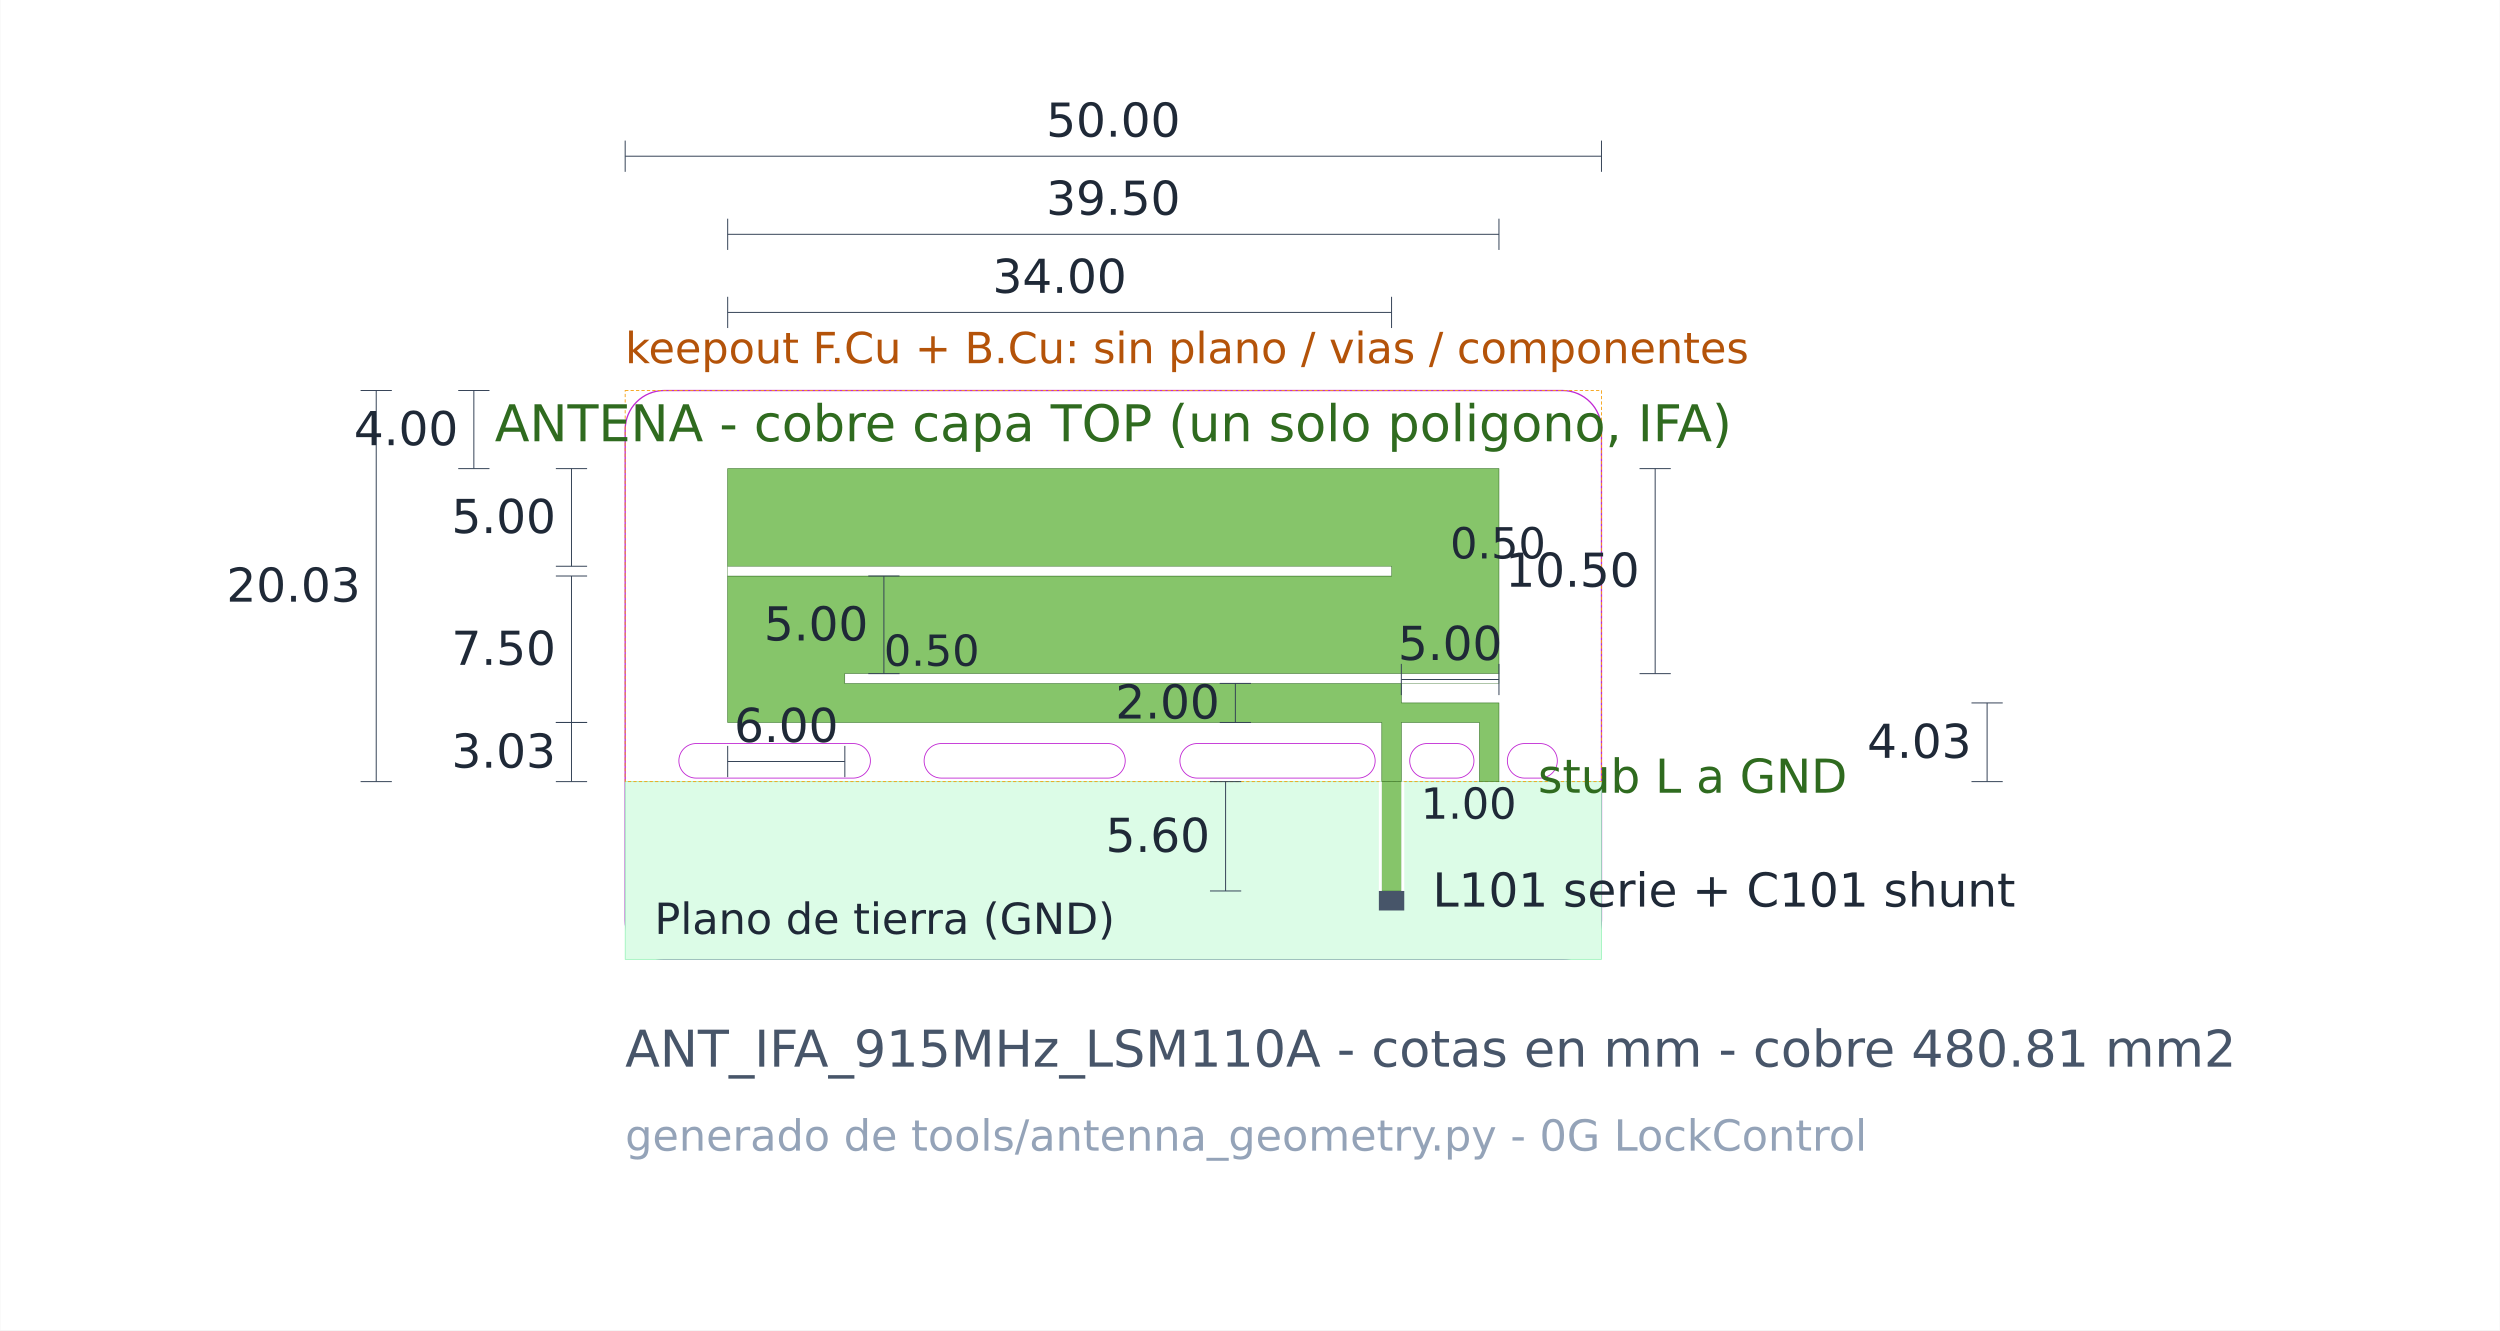
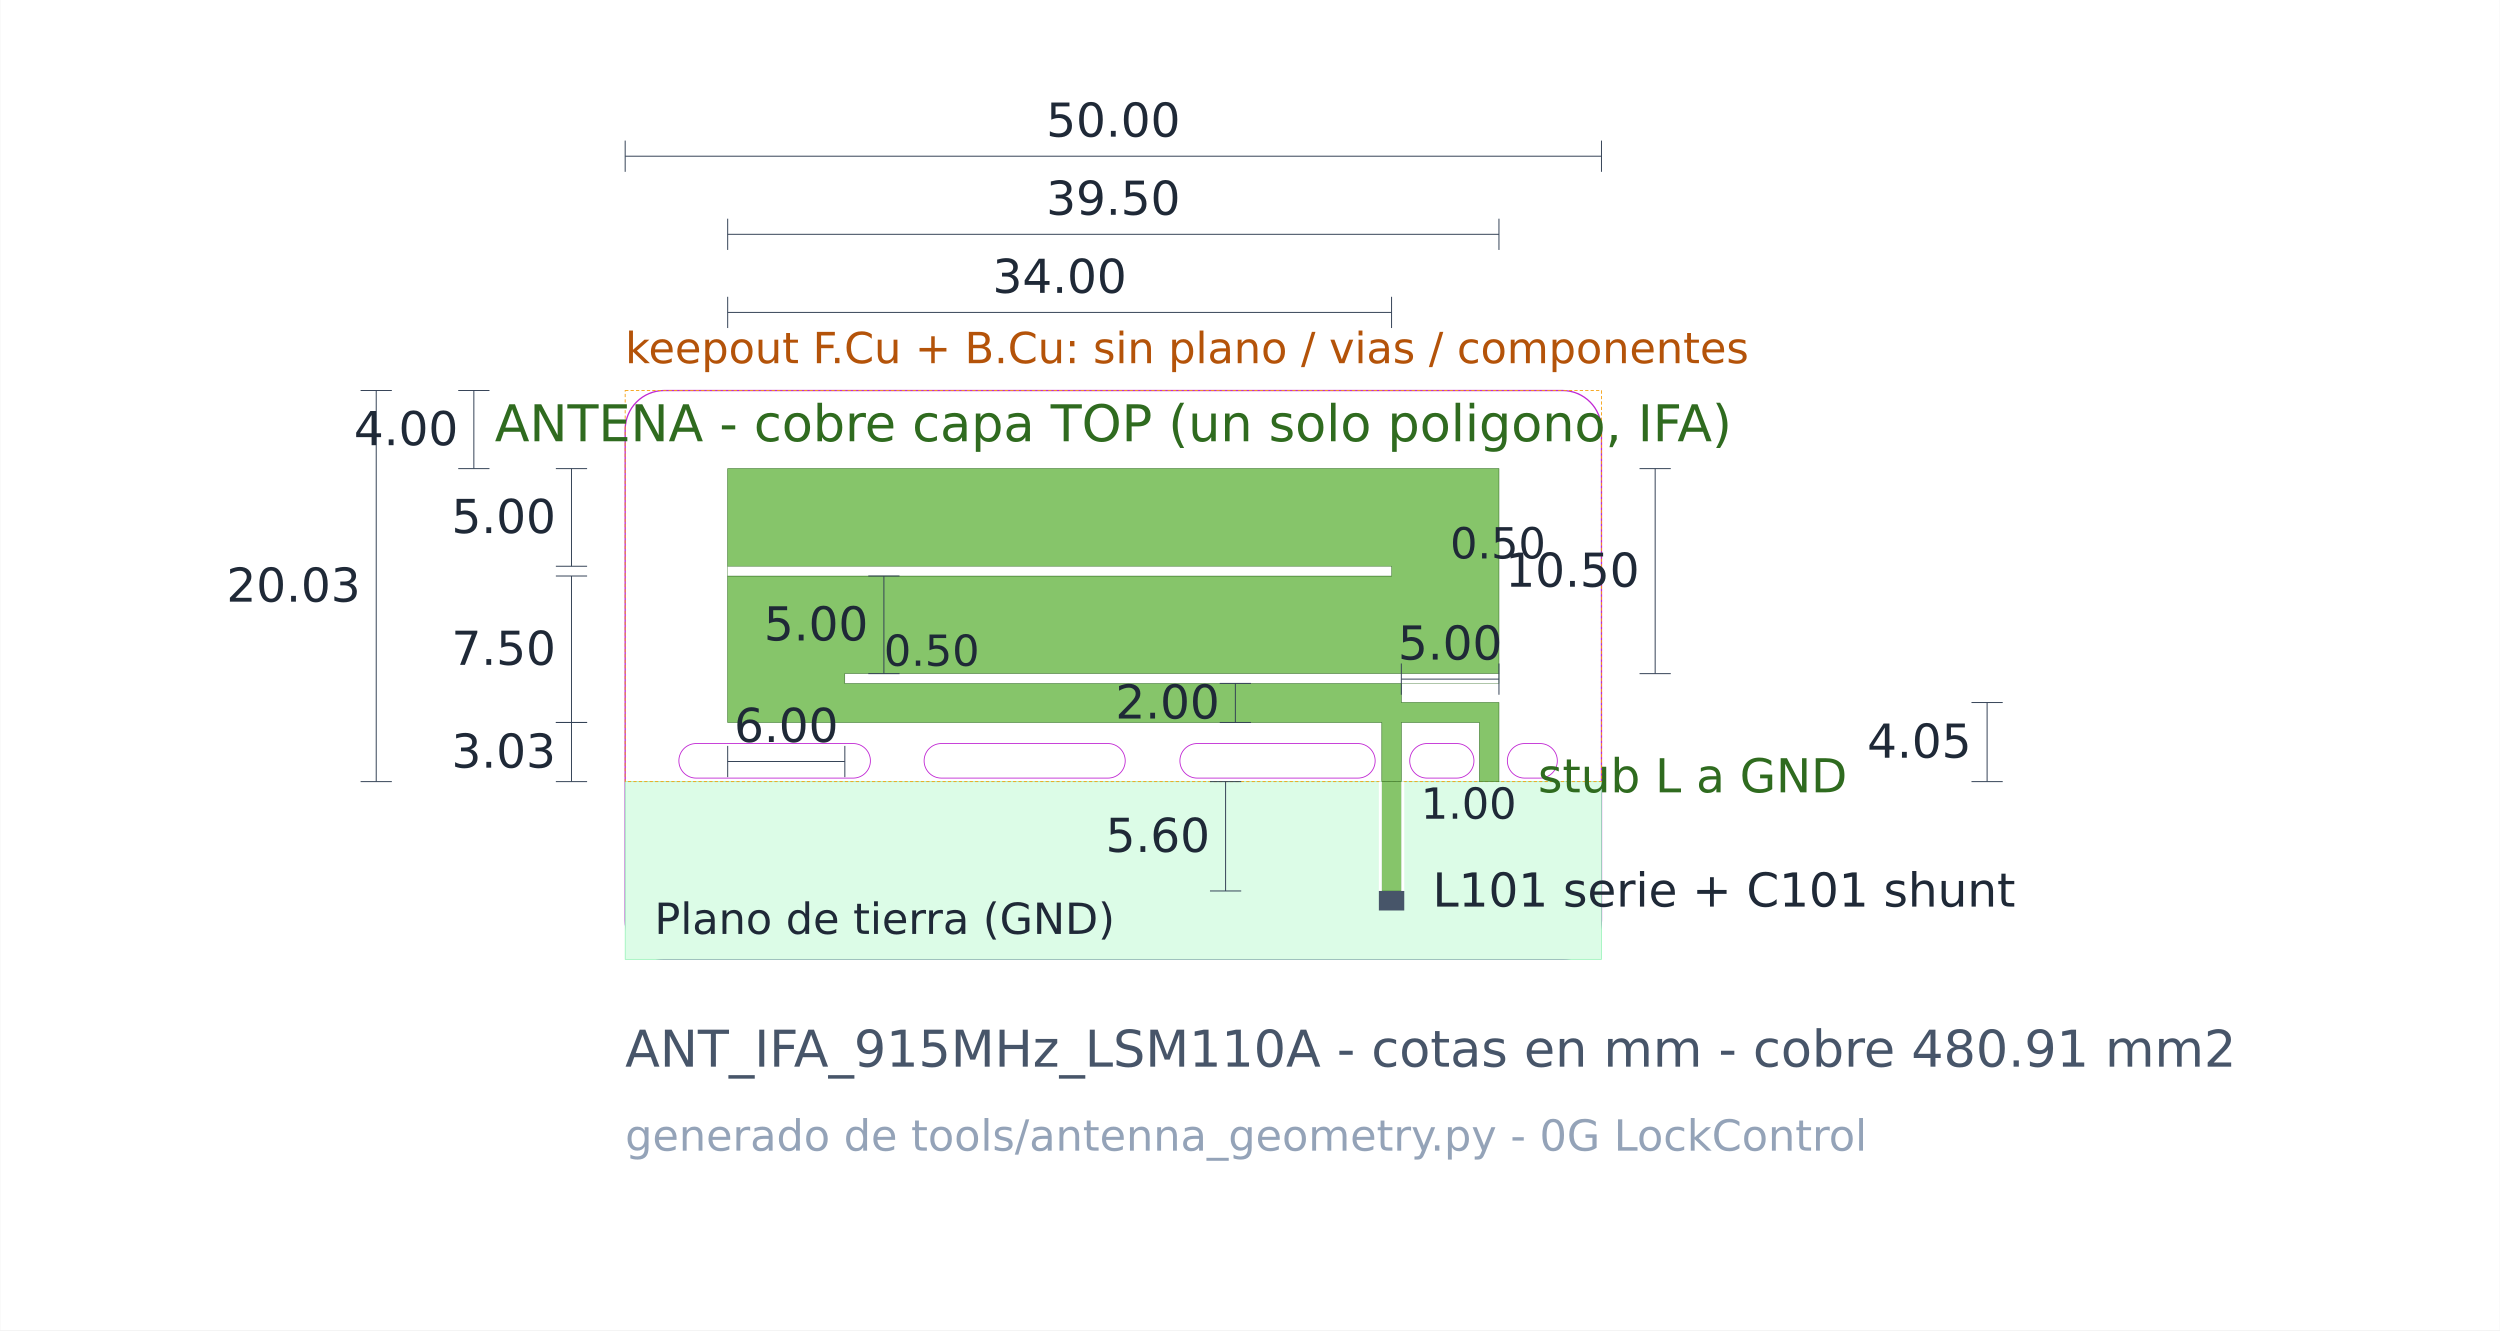
<svg xmlns="http://www.w3.org/2000/svg" width="2304" height="1226" viewBox="0 0 2304.00 1226.34">
  <rect width="100%" height="100%" fill="#ffffff" />
  <rect x="576.00" y="360.00" width="900.00" height="524.34" rx="36.00" fill="none" stroke="#c026d3" stroke-width="1.2" />
  <rect x="576.00" y="720.54" width="900.00" height="163.80" fill="#dcfce7" stroke="#86efac" stroke-width="0.6" />
  <text x="603.00" y="860.94" font-size="39.60" text-anchor="start" fill="#1f2937" font-family="DejaVu Sans, Helvetica, Arial, sans-serif">Plano de tierra (GND)</text>
  <rect x="576.00" y="360.00" width="900.00" height="360.54" fill="none" stroke="#f59e0b" stroke-width="0.8" stroke-dasharray="3 2" />
  <text x="576.00" y="334.80" font-size="39.60" text-anchor="start" fill="#b45309" font-family="DejaVu Sans, Helvetica, Arial, sans-serif">keepout F.Cu + B.Cu: sin plano / vias / componentes</text>
-   <polygon points="670.50,432.00 1381.50,432.00 1381.50,621.00 778.50,621.00 778.50,630.00 1291.50,630.00 1291.50,648.00 1381.50,648.00 1381.50,720.54 1363.50,720.54 1363.50,666.00 1291.50,666.00 1291.50,720.54 1273.50,720.54 1273.50,666.00 670.50,666.00 670.50,531.00 1282.50,531.00 1282.50,522.00 670.50,522.00" fill="#86c56a" stroke="#2f6b1f" stroke-width="0.5" />
+   <polygon points="670.50,432.00 1381.50,432.00 1381.50,621.00 778.50,621.00 778.50,630.00 1291.50,630.00 1291.50,647.64 1381.50,647.64 1381.50,720.54 1363.50,720.54 1363.50,666.00 1291.50,666.00 1291.50,720.54 1273.50,720.54 1273.50,666.00 670.50,666.00 670.50,531.00 1282.50,531.00 1282.50,522.00 670.50,522.00" fill="#86c56a" stroke="#2f6b1f" stroke-width="0.5" />
  <rect x="670.50" y="522.00" width="612.00" height="9.00" fill="#ffffff" stroke="#2f6b1f" stroke-width="0.35" />
  <rect x="778.50" y="621.00" width="603.00" height="9.00" fill="#ffffff" stroke="#2f6b1f" stroke-width="0.35" />
  <rect x="625.50" y="685.44" width="176.58" height="31.86" rx="15.93" fill="#ffffff" stroke="#c026d3" stroke-width="0.8" />
  <rect x="851.58" y="685.44" width="185.40" height="31.86" rx="15.93" fill="#ffffff" stroke="#c026d3" stroke-width="0.8" />
  <rect x="1087.38" y="685.44" width="180.00" height="31.86" rx="15.93" fill="#ffffff" stroke="#c026d3" stroke-width="0.8" />
  <rect x="1299.24" y="685.44" width="59.22" height="31.86" rx="15.93" fill="#ffffff" stroke="#c026d3" stroke-width="0.8" />
  <rect x="1389.24" y="685.44" width="46.08" height="31.86" rx="15.93" fill="#ffffff" stroke="#c026d3" stroke-width="0.8" />
  <rect x="1273.50" y="720.54" width="18.00" height="100.80" fill="#86c56a" stroke="#2f6b1f" stroke-width="0.4" />
  <rect x="1270.80" y="720.54" width="2.70" height="100.80" fill="#ffffff" stroke="none" />
  <rect x="1291.50" y="720.54" width="2.70" height="100.80" fill="#ffffff" stroke="none" />
  <rect x="1270.80" y="821.34" width="23.40" height="18.00" fill="#475569" />
  <text x="1320.30" y="835.74" font-size="43.20" text-anchor="start" fill="#1f2937" font-family="DejaVu Sans, Helvetica, Arial, sans-serif">L101 serie + C101 shunt</text>
  <text x="1026.00" y="406.80" font-size="46.80" text-anchor="middle" fill="#2f6b1f" font-family="DejaVu Sans, Helvetica, Arial, sans-serif">ANTENA - cobre capa TOP (un solo poligono, IFA)</text>
-   <text x="1417.50" y="730.80" font-size="43.20" text-anchor="start" fill="#2f6b1f" font-family="DejaVu Sans, Helvetica, Arial, sans-serif">stub L a GND</text>
+   <text x="1417.50" y="730.44" font-size="43.20" text-anchor="start" fill="#2f6b1f" font-family="DejaVu Sans, Helvetica, Arial, sans-serif">stub L a GND</text>
  <line x1="576.00" y1="144.00" x2="1476.00" y2="144.00" stroke="#334155" stroke-width="0.9" />
  <line x1="576.00" y1="129.60" x2="576.00" y2="158.40" stroke="#334155" stroke-width="0.9" />
  <line x1="1476.00" y1="129.60" x2="1476.00" y2="158.40" stroke="#334155" stroke-width="0.9" />
  <text x="1026.00" y="126.00" font-size="43.20" text-anchor="middle" fill="#1f2937" font-family="DejaVu Sans, Helvetica, Arial, sans-serif">50.00</text>
  <line x1="670.50" y1="216.00" x2="1381.50" y2="216.00" stroke="#334155" stroke-width="0.9" />
  <line x1="670.50" y1="201.60" x2="670.50" y2="230.40" stroke="#334155" stroke-width="0.9" />
  <line x1="1381.50" y1="201.60" x2="1381.50" y2="230.40" stroke="#334155" stroke-width="0.9" />
  <text x="1026.00" y="198.00" font-size="43.20" text-anchor="middle" fill="#1f2937" font-family="DejaVu Sans, Helvetica, Arial, sans-serif">39.50</text>
  <line x1="670.50" y1="288.00" x2="1282.50" y2="288.00" stroke="#334155" stroke-width="0.9" />
  <line x1="670.50" y1="273.60" x2="670.50" y2="302.40" stroke="#334155" stroke-width="0.9" />
  <line x1="1282.50" y1="273.60" x2="1282.50" y2="302.40" stroke="#334155" stroke-width="0.9" />
  <text x="976.50" y="270.00" font-size="43.20" text-anchor="middle" fill="#1f2937" font-family="DejaVu Sans, Helvetica, Arial, sans-serif">34.00</text>
  <line x1="670.50" y1="702.00" x2="778.50" y2="702.00" stroke="#334155" stroke-width="0.9" />
  <line x1="670.50" y1="687.60" x2="670.50" y2="716.40" stroke="#334155" stroke-width="0.9" />
  <line x1="778.50" y1="687.60" x2="778.50" y2="716.40" stroke="#334155" stroke-width="0.9" />
  <text x="724.50" y="684.00" font-size="43.20" text-anchor="middle" fill="#1f2937" font-family="DejaVu Sans, Helvetica, Arial, sans-serif">6.00</text>
-   <line x1="1291.50" y1="626.40" x2="1381.50" y2="626.40" stroke="#334155" stroke-width="0.9" />
-   <line x1="1291.50" y1="612.00" x2="1291.50" y2="640.80" stroke="#334155" stroke-width="0.9" />
-   <line x1="1381.50" y1="612.00" x2="1381.50" y2="640.80" stroke="#334155" stroke-width="0.9" />
-   <text x="1336.50" y="608.40" font-size="43.20" text-anchor="middle" fill="#1f2937" font-family="DejaVu Sans, Helvetica, Arial, sans-serif">5.00</text>
+   <line x1="1291.50" y1="626.04" x2="1381.50" y2="626.04" stroke="#334155" stroke-width="0.9" />
+   <line x1="1291.50" y1="611.64" x2="1291.50" y2="640.44" stroke="#334155" stroke-width="0.9" />
+   <line x1="1381.50" y1="611.64" x2="1381.50" y2="640.44" stroke="#334155" stroke-width="0.9" />
+   <text x="1336.50" y="608.04" font-size="43.20" text-anchor="middle" fill="#1f2937" font-family="DejaVu Sans, Helvetica, Arial, sans-serif">5.00</text>
  <line x1="346.50" y1="360.00" x2="346.50" y2="720.54" stroke="#334155" stroke-width="0.9" />
  <line x1="332.10" y1="360.00" x2="360.90" y2="360.00" stroke="#334155" stroke-width="0.9" />
  <line x1="332.10" y1="720.54" x2="360.90" y2="720.54" stroke="#334155" stroke-width="0.9" />
  <text x="332.10" y="554.67" font-size="43.20" text-anchor="end" fill="#1f2937" font-family="DejaVu Sans, Helvetica, Arial, sans-serif">20.03</text>
  <line x1="436.50" y1="360.00" x2="436.50" y2="432.00" stroke="#334155" stroke-width="0.9" />
  <line x1="422.10" y1="360.00" x2="450.90" y2="360.00" stroke="#334155" stroke-width="0.9" />
  <line x1="422.10" y1="432.00" x2="450.90" y2="432.00" stroke="#334155" stroke-width="0.9" />
  <text x="422.10" y="410.40" font-size="43.20" text-anchor="end" fill="#1f2937" font-family="DejaVu Sans, Helvetica, Arial, sans-serif">4.00</text>
  <line x1="526.50" y1="432.00" x2="526.50" y2="522.00" stroke="#334155" stroke-width="0.9" />
  <line x1="512.10" y1="432.00" x2="540.90" y2="432.00" stroke="#334155" stroke-width="0.9" />
  <line x1="512.10" y1="522.00" x2="540.90" y2="522.00" stroke="#334155" stroke-width="0.9" />
  <text x="512.10" y="491.40" font-size="43.20" text-anchor="end" fill="#1f2937" font-family="DejaVu Sans, Helvetica, Arial, sans-serif">5.00</text>
  <line x1="526.50" y1="531.00" x2="526.50" y2="666.00" stroke="#334155" stroke-width="0.9" />
  <line x1="512.10" y1="531.00" x2="540.90" y2="531.00" stroke="#334155" stroke-width="0.9" />
  <line x1="512.10" y1="666.00" x2="540.90" y2="666.00" stroke="#334155" stroke-width="0.9" />
  <text x="512.10" y="612.90" font-size="43.20" text-anchor="end" fill="#1f2937" font-family="DejaVu Sans, Helvetica, Arial, sans-serif">7.50</text>
  <line x1="526.50" y1="666.00" x2="526.50" y2="720.54" stroke="#334155" stroke-width="0.9" />
  <line x1="512.10" y1="666.00" x2="540.90" y2="666.00" stroke="#334155" stroke-width="0.9" />
  <line x1="512.10" y1="720.54" x2="540.90" y2="720.54" stroke="#334155" stroke-width="0.9" />
  <text x="512.10" y="707.67" font-size="43.20" text-anchor="end" fill="#1f2937" font-family="DejaVu Sans, Helvetica, Arial, sans-serif">3.03</text>
  <line x1="814.50" y1="531.00" x2="814.50" y2="621.00" stroke="#334155" stroke-width="0.9" />
  <line x1="800.10" y1="531.00" x2="828.90" y2="531.00" stroke="#334155" stroke-width="0.9" />
  <line x1="800.10" y1="621.00" x2="828.90" y2="621.00" stroke="#334155" stroke-width="0.9" />
  <text x="800.10" y="590.40" font-size="43.20" text-anchor="end" fill="#1f2937" font-family="DejaVu Sans, Helvetica, Arial, sans-serif">5.00</text>
  <line x1="1138.50" y1="630.00" x2="1138.50" y2="666.00" stroke="#334155" stroke-width="0.9" />
  <line x1="1124.10" y1="630.00" x2="1152.90" y2="630.00" stroke="#334155" stroke-width="0.9" />
  <line x1="1124.10" y1="666.00" x2="1152.90" y2="666.00" stroke="#334155" stroke-width="0.9" />
  <text x="1124.10" y="662.40" font-size="43.20" text-anchor="end" fill="#1f2937" font-family="DejaVu Sans, Helvetica, Arial, sans-serif">2.00</text>
  <line x1="1525.50" y1="432.00" x2="1525.50" y2="621.00" stroke="#334155" stroke-width="0.9" />
  <line x1="1511.10" y1="432.00" x2="1539.90" y2="432.00" stroke="#334155" stroke-width="0.9" />
  <line x1="1511.10" y1="621.00" x2="1539.90" y2="621.00" stroke="#334155" stroke-width="0.9" />
  <text x="1511.10" y="540.90" font-size="43.20" text-anchor="end" fill="#1f2937" font-family="DejaVu Sans, Helvetica, Arial, sans-serif">10.50</text>
-   <line x1="1831.50" y1="648.00" x2="1831.50" y2="720.54" stroke="#334155" stroke-width="0.9" />
-   <line x1="1817.10" y1="648.00" x2="1845.90" y2="648.00" stroke="#334155" stroke-width="0.9" />
+   <line x1="1831.50" y1="647.64" x2="1831.50" y2="720.54" stroke="#334155" stroke-width="0.9" />
+   <line x1="1817.10" y1="647.64" x2="1845.90" y2="647.64" stroke="#334155" stroke-width="0.9" />
  <line x1="1817.10" y1="720.54" x2="1845.90" y2="720.54" stroke="#334155" stroke-width="0.9" />
-   <text x="1817.10" y="698.67" font-size="43.20" text-anchor="end" fill="#1f2937" font-family="DejaVu Sans, Helvetica, Arial, sans-serif">4.03</text>
+   <text x="1817.10" y="698.49" font-size="43.20" text-anchor="end" fill="#1f2937" font-family="DejaVu Sans, Helvetica, Arial, sans-serif">4.05</text>
  <line x1="1129.50" y1="720.54" x2="1129.50" y2="821.34" stroke="#334155" stroke-width="0.9" />
  <line x1="1115.10" y1="720.54" x2="1143.90" y2="720.54" stroke="#334155" stroke-width="0.9" />
  <line x1="1115.10" y1="821.34" x2="1143.90" y2="821.34" stroke="#334155" stroke-width="0.9" />
  <text x="1115.10" y="785.34" font-size="43.20" text-anchor="end" fill="#1f2937" font-family="DejaVu Sans, Helvetica, Arial, sans-serif">5.60</text>
  <text x="1336.50" y="514.80" font-size="39.60" text-anchor="start" fill="#1f2937" font-family="DejaVu Sans, Helvetica, Arial, sans-serif">0.50</text>
  <text x="814.50" y="613.80" font-size="39.60" text-anchor="start" fill="#1f2937" font-family="DejaVu Sans, Helvetica, Arial, sans-serif">0.50</text>
  <text x="1309.50" y="754.74" font-size="39.60" text-anchor="start" fill="#1f2937" font-family="DejaVu Sans, Helvetica, Arial, sans-serif">1.00</text>
-   <text x="576.00" y="983.34" font-size="46.80" text-anchor="start" fill="#475569" font-family="DejaVu Sans, Helvetica, Arial, sans-serif">ANT_IFA_915MHz_LSM110A - cotas en mm - cobre 480.81 mm2</text>
+   <text x="576.00" y="983.34" font-size="46.80" text-anchor="start" fill="#475569" font-family="DejaVu Sans, Helvetica, Arial, sans-serif">ANT_IFA_915MHz_LSM110A - cotas en mm - cobre 480.91 mm2</text>
  <text x="576.00" y="1060.74" font-size="39.60" text-anchor="start" fill="#94a3b8" font-family="DejaVu Sans, Helvetica, Arial, sans-serif">generado de tools/antenna_geometry.py - 0G LockControl</text>
</svg>
